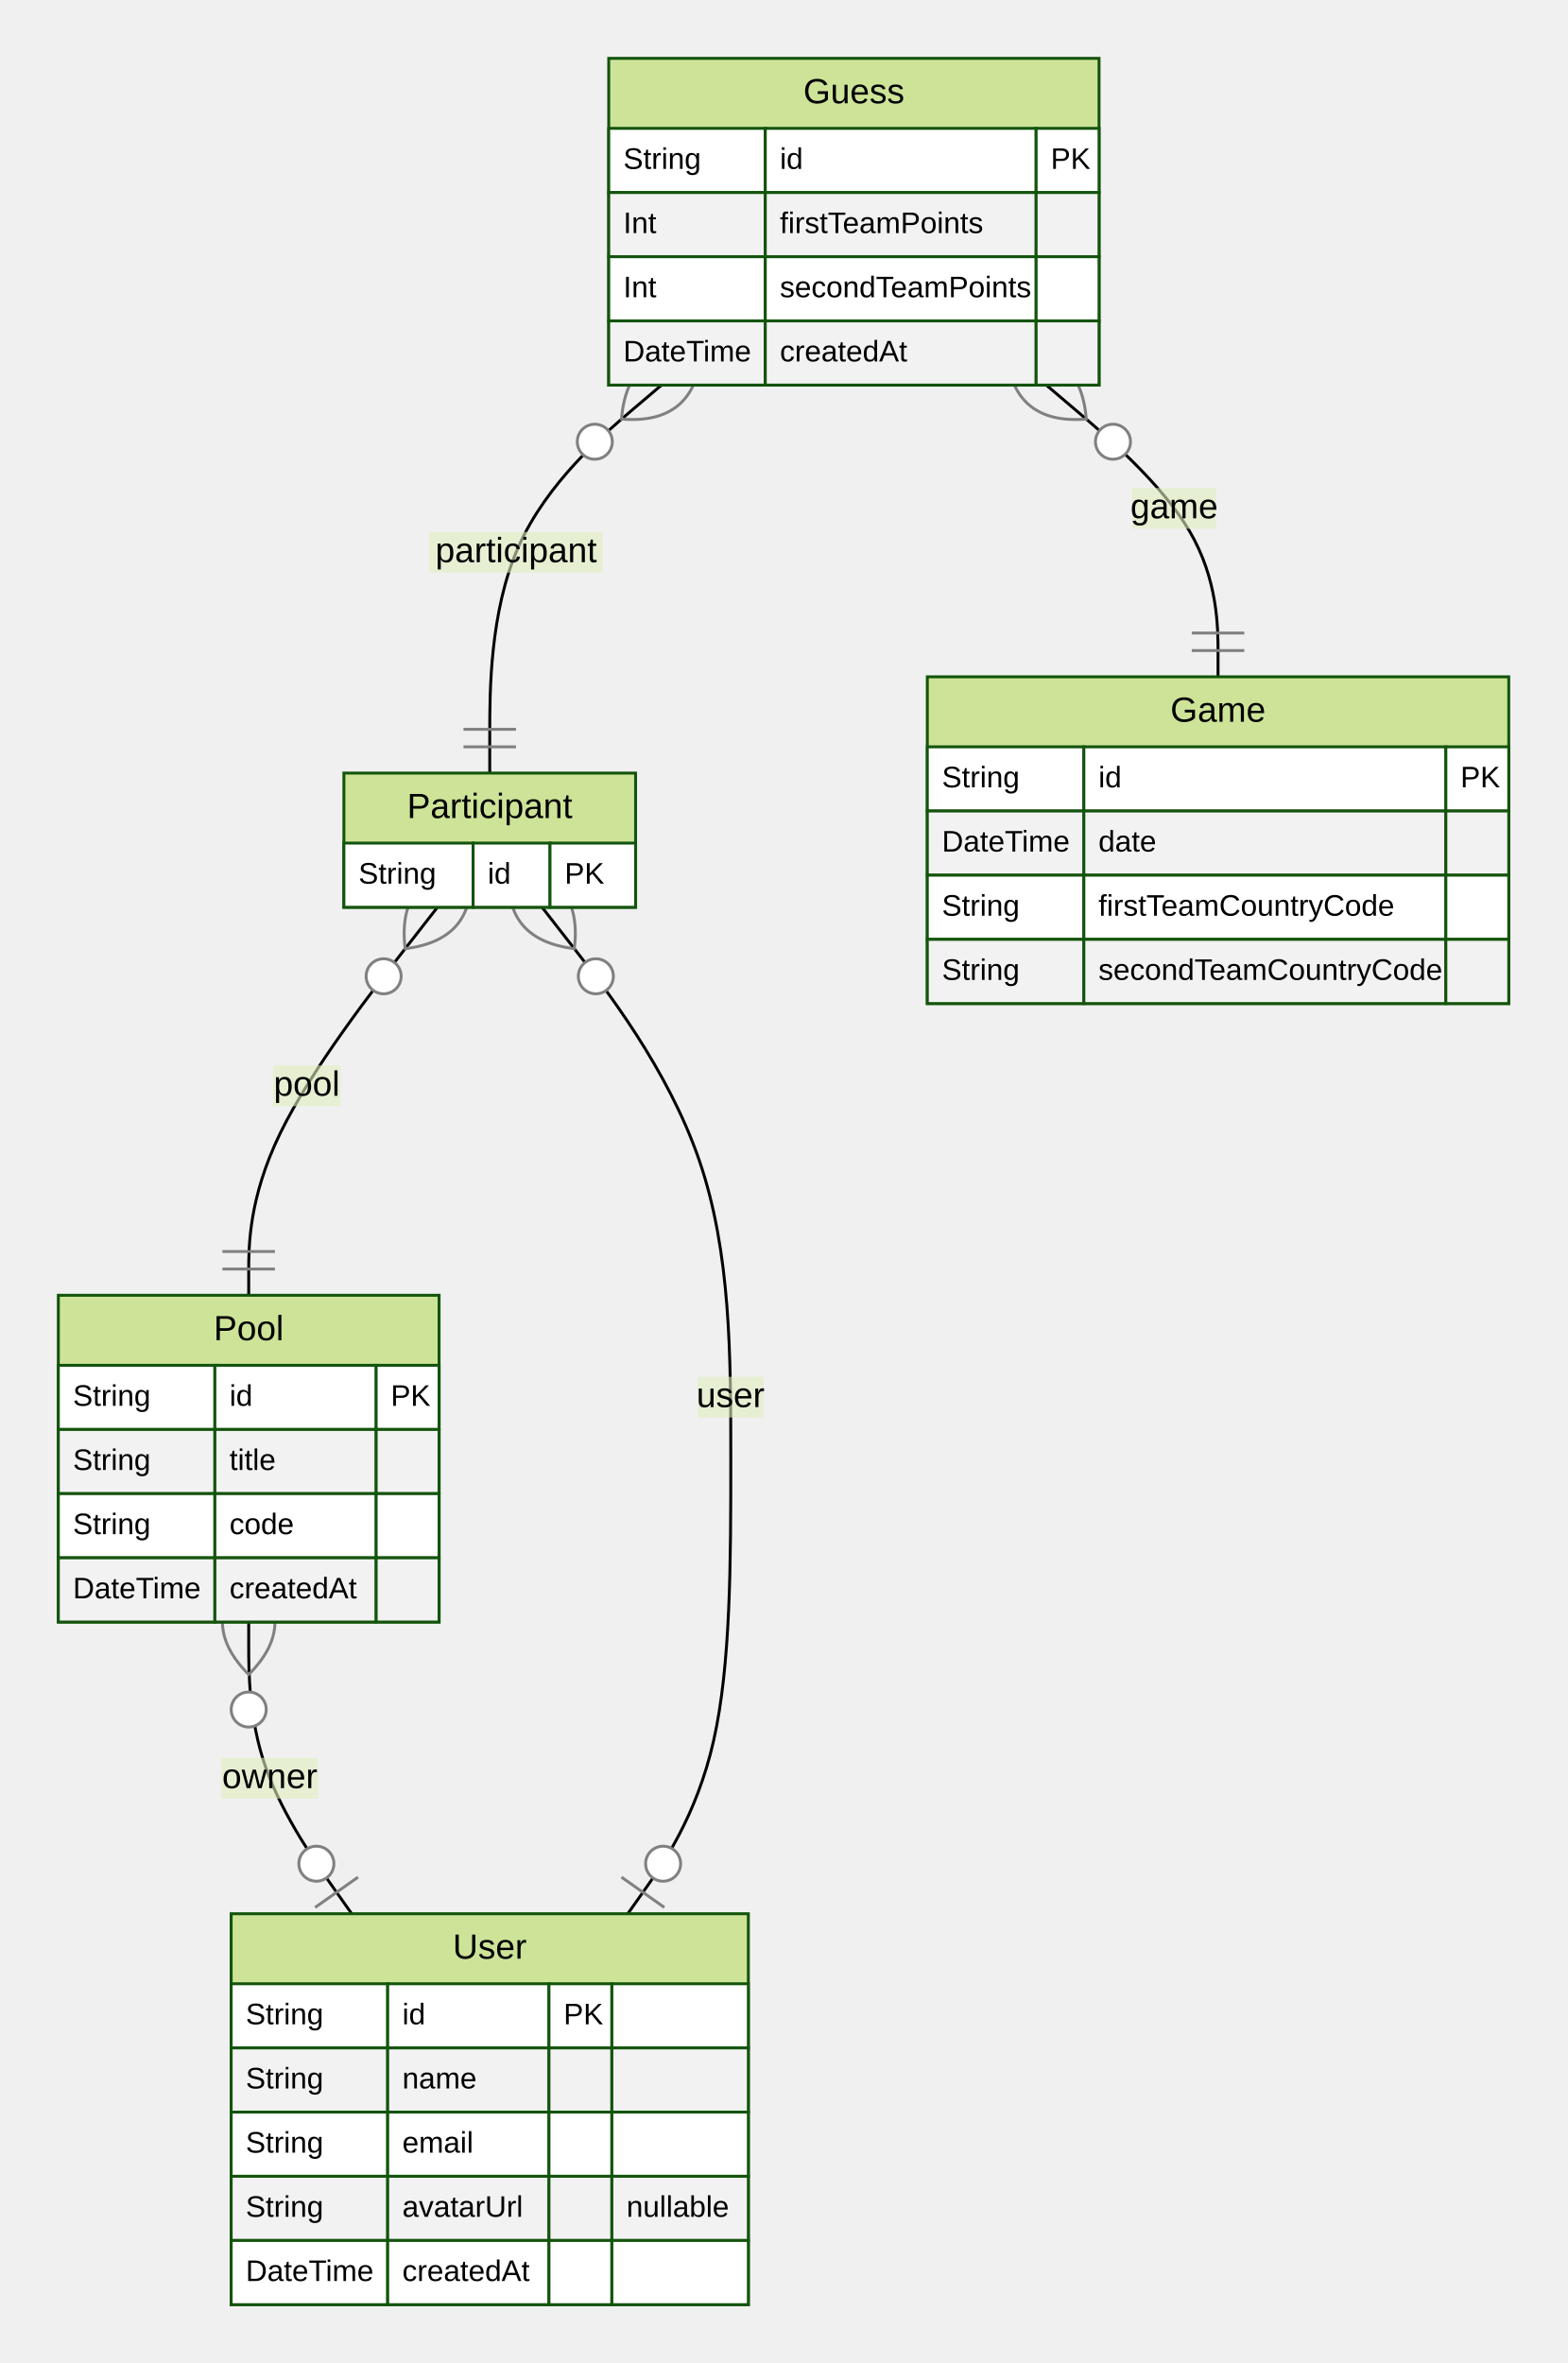
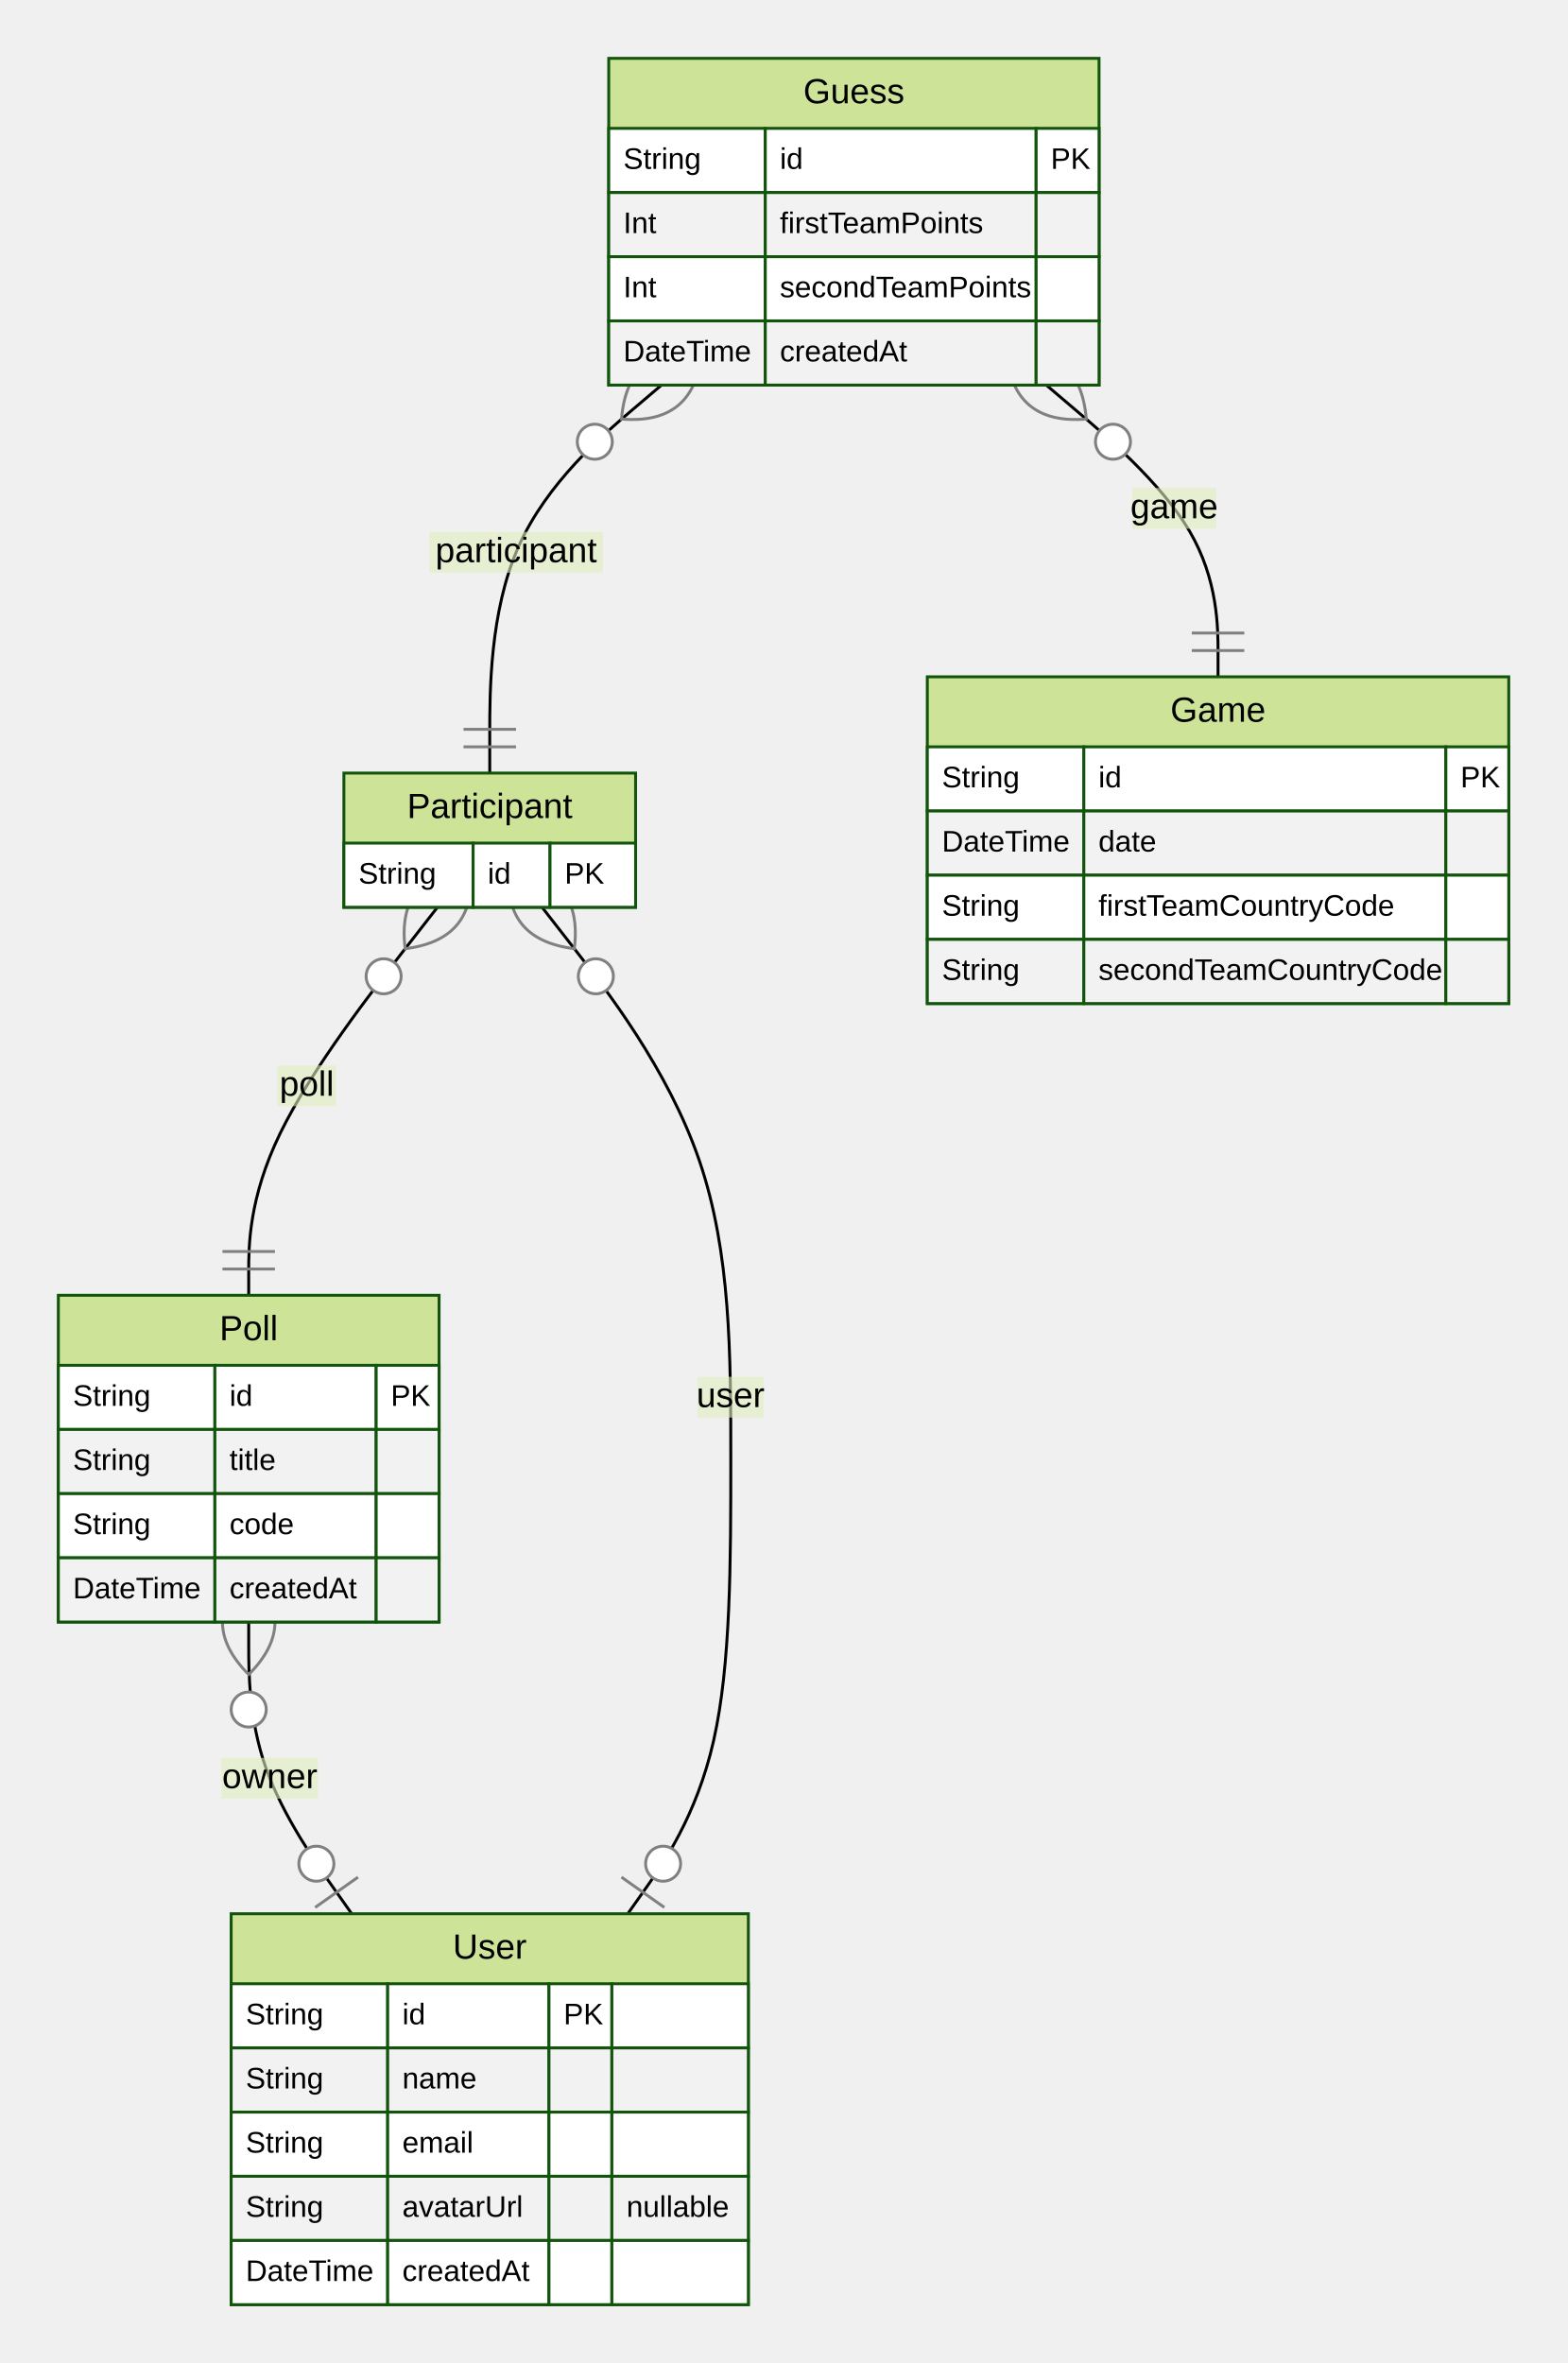
<svg xmlns="http://www.w3.org/2000/svg" aria-labelledby="chart-title-mermaid-0 chart-desc-mermaid-0" role="img" viewBox="0 0 537.207 810" style="max-width: 537.207px; background-color: white;" width="100%" id="mermaid-0">
  <style>#mermaid-0 {font-family:"trebuchet ms",verdana,arial,sans-serif;font-size:16px;fill:#000000;}#mermaid-0 .error-icon{fill:#552222;}#mermaid-0 .error-text{fill:#552222;stroke:#552222;}#mermaid-0 .edge-thickness-normal{stroke-width:2px;}#mermaid-0 .edge-thickness-thick{stroke-width:3.5px;}#mermaid-0 .edge-pattern-solid{stroke-dasharray:0;}#mermaid-0 .edge-pattern-dashed{stroke-dasharray:3;}#mermaid-0 .edge-pattern-dotted{stroke-dasharray:2;}#mermaid-0 .marker{fill:#000000;stroke:#000000;}#mermaid-0 .marker.cross{stroke:#000000;}#mermaid-0 svg{font-family:"trebuchet ms",verdana,arial,sans-serif;font-size:16px;}#mermaid-0 .entityBox{fill:#cde498;stroke:#13540c;}#mermaid-0 .attributeBoxOdd{fill:#ffffff;stroke:#13540c;}#mermaid-0 .attributeBoxEven{fill:#f2f2f2;stroke:#13540c;}#mermaid-0 .relationshipLabelBox{fill:hsl(78.158, 58.462%, 84.51%);opacity:0.7;background-color:hsl(78.158, 58.462%, 84.51%);}#mermaid-0 .relationshipLabelBox rect{opacity:0.5;}#mermaid-0 .relationshipLine{stroke:#000000;}#mermaid-0 :root{--mermaid-font-family:"trebuchet ms",verdana,arial,sans-serif;}</style>
  <g />
  <defs>
    <marker orient="auto" markerHeight="18" markerWidth="18" refY="9" refX="0" id="ONLY_ONE_START">
      <path d="M9,0 L9,18 M15,0 L15,18" fill="none" stroke="gray" />
    </marker>
  </defs>
  <defs>
    <marker orient="auto" markerHeight="18" markerWidth="18" refY="9" refX="18" id="ONLY_ONE_END">
      <path d="M3,0 L3,18 M9,0 L9,18" fill="none" stroke="gray" />
    </marker>
  </defs>
  <defs>
    <marker orient="auto" markerHeight="18" markerWidth="30" refY="9" refX="0" id="ZERO_OR_ONE_START">
      <circle r="6" cy="9" cx="21" fill="white" stroke="gray" />
      <path d="M9,0 L9,18" fill="none" stroke="gray" />
    </marker>
  </defs>
  <defs>
    <marker orient="auto" markerHeight="18" markerWidth="30" refY="9" refX="30" id="ZERO_OR_ONE_END">
      <circle r="6" cy="9" cx="9" fill="white" stroke="gray" />
      <path d="M21,0 L21,18" fill="none" stroke="gray" />
    </marker>
  </defs>
  <defs>
    <marker orient="auto" markerHeight="36" markerWidth="45" refY="18" refX="18" id="ONE_OR_MORE_START">
      <path d="M0,18 Q 18,0 36,18 Q 18,36 0,18 M42,9 L42,27" fill="none" stroke="gray" />
    </marker>
  </defs>
  <defs>
    <marker orient="auto" markerHeight="36" markerWidth="45" refY="18" refX="27" id="ONE_OR_MORE_END">
      <path d="M3,9 L3,27 M9,18 Q27,0 45,18 Q27,36 9,18" fill="none" stroke="gray" />
    </marker>
  </defs>
  <defs>
    <marker orient="auto" markerHeight="36" markerWidth="57" refY="18" refX="18" id="ZERO_OR_MORE_START">
      <circle r="6" cy="18" cx="48" fill="white" stroke="gray" />
      <path d="M0,18 Q18,0 36,18 Q18,36 0,18" fill="none" stroke="gray" />
    </marker>
  </defs>
  <defs>
    <marker orient="auto" markerHeight="36" markerWidth="57" refY="18" refX="39" id="ZERO_OR_MORE_END">
      <circle r="6" cy="18" cx="9" fill="white" stroke="gray" />
      <path d="M21,18 Q39,0 57,18 Q39,36 21,18" fill="none" stroke="gray" />
    </marker>
  </defs>
  <path marker-start="url(#ZERO_OR_MORE_START)" marker-end="url(#ZERO_OR_ONE_END)" fill="none" stroke="gray" d="M85.258,556L85.258,564.333C85.258,572.667,85.258,589.333,91.143,606C97.028,622.667,108.799,639.333,114.684,647.667L120.569,656" class="er relationshipLine" />
  <path marker-start="url(#ZERO_OR_MORE_START)" marker-end="url(#ZERO_OR_ONE_END)" fill="none" stroke="gray" d="M185.816,311L196.599,324.833C207.382,338.667,228.949,366.333,239.732,397.833C250.516,429.333,250.516,464.667,250.516,500C250.516,535.333,250.516,570.667,244.63,596.667C238.745,622.667,226.975,639.333,221.089,647.667L215.204,656" class="er relationshipLine" />
  <path marker-start="url(#ZERO_OR_MORE_START)" marker-end="url(#ONLY_ONE_END)" fill="none" stroke="gray" d="M149.958,311L139.174,324.833C128.391,338.667,106.824,366.333,96.041,388.5C85.258,410.667,85.258,427.333,85.258,435.667L85.258,444" class="er relationshipLine" />
  <path marker-start="url(#ZERO_OR_MORE_START)" marker-end="url(#ONLY_ONE_END)" fill="none" stroke="gray" d="M226.769,132L216.955,140.333C207.141,148.667,187.514,165.333,177.7,187.5C167.887,209.667,167.887,237.333,167.887,251.167L167.887,265" class="er relationshipLine" />
  <path marker-start="url(#ZERO_OR_MORE_START)" marker-end="url(#ONLY_ONE_END)" fill="none" stroke="gray" d="M358.665,132L368.478,140.333C378.292,148.667,397.92,165.333,407.733,182C417.547,198.667,417.547,215.333,417.547,223.667L417.547,232" class="er relationshipLine" />
-   <g transform="translate(20,444 )" id="Pool">
+   <g transform="translate(20,444 )" id="Poll">
    <rect height="112" width="130.516" y="0" x="0" stroke="gray" fill-opacity="100%" fill="honeydew" class="er entityBox" />
-     <text transform="translate(65.25781,12)" style="font-family: &quot;trebuchet ms&quot;, verdana, arial, sans-serif;; font-size: 12px" text-anchor="middle" dominant-baseline="middle" y="0" x="0" id="entity-Pool" class="er entityLabel">Pool</text>
-     <rect height="22" width="53.664" y="24" x="0" stroke="gray" fill-opacity="100%" fill="honeydew" class="er attributeBoxOdd" />
-     <text transform="translate(5,35)" style="font-family: &quot;trebuchet ms&quot;, verdana, arial, sans-serif;; font-size: 10.2px" text-anchor="left" dominant-baseline="middle" y="0" x="0" id="entity-Pool-attr-1-type" class="er entityLabel">String</text>
+     <text transform="translate(65.25781,12)" style="font-family: &quot;trebuchet ms&quot;, verdana, arial, sans-serif;; font-size: 12px" text-anchor="middle" dominant-baseline="middle" y="0" x="0" id="entity-Poll" class="er entityLabel">Poll</text>
+     <rect height="22" width="53.664" y="24" x="0" stroke="gray" fill-opacity="100%" fill="honeydew" class="er attributeBoxOdd" />
+     <text transform="translate(5,35)" style="font-family: &quot;trebuchet ms&quot;, verdana, arial, sans-serif;; font-size: 10.2px" text-anchor="left" dominant-baseline="middle" y="0" x="0" id="entity-Poll-attr-1-type" class="er entityLabel">String</text>
    <rect height="22" width="55.289" y="24" x="53.664" stroke="gray" fill-opacity="100%" fill="honeydew" class="er attributeBoxOdd" />
-     <text transform="translate(58.66406,35)" style="font-family: &quot;trebuchet ms&quot;, verdana, arial, sans-serif;; font-size: 10.2px" text-anchor="left" dominant-baseline="middle" y="0" x="0" id="entity-Pool-attr-1-name" class="er entityLabel">id</text>
+     <text transform="translate(58.66406,35)" style="font-family: &quot;trebuchet ms&quot;, verdana, arial, sans-serif;; font-size: 10.2px" text-anchor="left" dominant-baseline="middle" y="0" x="0" id="entity-Poll-attr-1-name" class="er entityLabel">id</text>
    <rect height="22" width="21.562" y="24" x="108.953" stroke="gray" fill-opacity="100%" fill="honeydew" class="er attributeBoxOdd" />
-     <text transform="translate(113.9531,35)" style="font-family: &quot;trebuchet ms&quot;, verdana, arial, sans-serif;; font-size: 10.2px" text-anchor="left" dominant-baseline="middle" y="0" x="0" id="entity-Pool-attr-1-key" class="er entityLabel">PK</text>
-     <rect height="22" width="53.664" y="46" x="0" stroke="gray" fill-opacity="100%" fill="honeydew" class="er attributeBoxEven" />
-     <text transform="translate(5,57)" style="font-family: &quot;trebuchet ms&quot;, verdana, arial, sans-serif;; font-size: 10.2px" text-anchor="left" dominant-baseline="middle" y="0" x="0" id="entity-Pool-attr-2-type" class="er entityLabel">String</text>
+     <text transform="translate(113.9531,35)" style="font-family: &quot;trebuchet ms&quot;, verdana, arial, sans-serif;; font-size: 10.2px" text-anchor="left" dominant-baseline="middle" y="0" x="0" id="entity-Poll-attr-1-key" class="er entityLabel">PK</text>
+     <rect height="22" width="53.664" y="46" x="0" stroke="gray" fill-opacity="100%" fill="honeydew" class="er attributeBoxEven" />
+     <text transform="translate(5,57)" style="font-family: &quot;trebuchet ms&quot;, verdana, arial, sans-serif;; font-size: 10.2px" text-anchor="left" dominant-baseline="middle" y="0" x="0" id="entity-Poll-attr-2-type" class="er entityLabel">String</text>
    <rect height="22" width="55.289" y="46" x="53.664" stroke="gray" fill-opacity="100%" fill="honeydew" class="er attributeBoxEven" />
-     <text transform="translate(58.66406,57)" style="font-family: &quot;trebuchet ms&quot;, verdana, arial, sans-serif;; font-size: 10.2px" text-anchor="left" dominant-baseline="middle" y="0" x="0" id="entity-Pool-attr-2-name" class="er entityLabel">title</text>
+     <text transform="translate(58.66406,57)" style="font-family: &quot;trebuchet ms&quot;, verdana, arial, sans-serif;; font-size: 10.2px" text-anchor="left" dominant-baseline="middle" y="0" x="0" id="entity-Poll-attr-2-name" class="er entityLabel">title</text>
    <rect height="22" width="21.562" y="46" x="108.953" stroke="gray" fill-opacity="100%" fill="honeydew" class="er attributeBoxEven" />
-     <text transform="translate(113.9531,57)" style="font-family: &quot;trebuchet ms&quot;, verdana, arial, sans-serif;; font-size: 10.2px" text-anchor="left" dominant-baseline="middle" y="0" x="0" id="entity-Pool-attr-2-key" class="er entityLabel" />
-     <rect height="22" width="53.664" y="68" x="0" stroke="gray" fill-opacity="100%" fill="honeydew" class="er attributeBoxOdd" />
-     <text transform="translate(5,79)" style="font-family: &quot;trebuchet ms&quot;, verdana, arial, sans-serif;; font-size: 10.2px" text-anchor="left" dominant-baseline="middle" y="0" x="0" id="entity-Pool-attr-3-type" class="er entityLabel">String</text>
+     <text transform="translate(113.9531,57)" style="font-family: &quot;trebuchet ms&quot;, verdana, arial, sans-serif;; font-size: 10.2px" text-anchor="left" dominant-baseline="middle" y="0" x="0" id="entity-Poll-attr-2-key" class="er entityLabel" />
+     <rect height="22" width="53.664" y="68" x="0" stroke="gray" fill-opacity="100%" fill="honeydew" class="er attributeBoxOdd" />
+     <text transform="translate(5,79)" style="font-family: &quot;trebuchet ms&quot;, verdana, arial, sans-serif;; font-size: 10.2px" text-anchor="left" dominant-baseline="middle" y="0" x="0" id="entity-Poll-attr-3-type" class="er entityLabel">String</text>
    <rect height="22" width="55.289" y="68" x="53.664" stroke="gray" fill-opacity="100%" fill="honeydew" class="er attributeBoxOdd" />
-     <text transform="translate(58.66406,79)" style="font-family: &quot;trebuchet ms&quot;, verdana, arial, sans-serif;; font-size: 10.2px" text-anchor="left" dominant-baseline="middle" y="0" x="0" id="entity-Pool-attr-3-name" class="er entityLabel">code</text>
+     <text transform="translate(58.66406,79)" style="font-family: &quot;trebuchet ms&quot;, verdana, arial, sans-serif;; font-size: 10.2px" text-anchor="left" dominant-baseline="middle" y="0" x="0" id="entity-Poll-attr-3-name" class="er entityLabel">code</text>
    <rect height="22" width="21.562" y="68" x="108.953" stroke="gray" fill-opacity="100%" fill="honeydew" class="er attributeBoxOdd" />
-     <text transform="translate(113.9531,79)" style="font-family: &quot;trebuchet ms&quot;, verdana, arial, sans-serif;; font-size: 10.2px" text-anchor="left" dominant-baseline="middle" y="0" x="0" id="entity-Pool-attr-3-key" class="er entityLabel" />
-     <rect height="22" width="53.664" y="90" x="0" stroke="gray" fill-opacity="100%" fill="honeydew" class="er attributeBoxEven" />
-     <text transform="translate(5,101)" style="font-family: &quot;trebuchet ms&quot;, verdana, arial, sans-serif;; font-size: 10.2px" text-anchor="left" dominant-baseline="middle" y="0" x="0" id="entity-Pool-attr-4-type" class="er entityLabel">DateTime</text>
+     <text transform="translate(113.9531,79)" style="font-family: &quot;trebuchet ms&quot;, verdana, arial, sans-serif;; font-size: 10.2px" text-anchor="left" dominant-baseline="middle" y="0" x="0" id="entity-Poll-attr-3-key" class="er entityLabel" />
+     <rect height="22" width="53.664" y="90" x="0" stroke="gray" fill-opacity="100%" fill="honeydew" class="er attributeBoxEven" />
+     <text transform="translate(5,101)" style="font-family: &quot;trebuchet ms&quot;, verdana, arial, sans-serif;; font-size: 10.2px" text-anchor="left" dominant-baseline="middle" y="0" x="0" id="entity-Poll-attr-4-type" class="er entityLabel">DateTime</text>
    <rect height="22" width="55.289" y="90" x="53.664" stroke="gray" fill-opacity="100%" fill="honeydew" class="er attributeBoxEven" />
-     <text transform="translate(58.66406,101)" style="font-family: &quot;trebuchet ms&quot;, verdana, arial, sans-serif;; font-size: 10.2px" text-anchor="left" dominant-baseline="middle" y="0" x="0" id="entity-Pool-attr-4-name" class="er entityLabel">createdAt</text>
+     <text transform="translate(58.66406,101)" style="font-family: &quot;trebuchet ms&quot;, verdana, arial, sans-serif;; font-size: 10.2px" text-anchor="left" dominant-baseline="middle" y="0" x="0" id="entity-Poll-attr-4-name" class="er entityLabel">createdAt</text>
    <rect height="22" width="21.562" y="90" x="108.953" stroke="gray" fill-opacity="100%" fill="honeydew" class="er attributeBoxEven" />
-     <text transform="translate(113.9531,101)" style="font-family: &quot;trebuchet ms&quot;, verdana, arial, sans-serif;; font-size: 10.2px" text-anchor="left" dominant-baseline="middle" y="0" x="0" id="entity-Pool-attr-4-key" class="er entityLabel" />
+     <text transform="translate(113.9531,101)" style="font-family: &quot;trebuchet ms&quot;, verdana, arial, sans-serif;; font-size: 10.2px" text-anchor="left" dominant-baseline="middle" y="0" x="0" id="entity-Poll-attr-4-key" class="er entityLabel" />
  </g>
  <g transform="translate(117.8867,265 )" id="Participant">
    <rect height="46" width="100" y="0" x="0" stroke="gray" fill-opacity="100%" fill="honeydew" class="er entityBox" />
    <text transform="translate(50,12)" style="font-family: &quot;trebuchet ms&quot;, verdana, arial, sans-serif;; font-size: 12px" text-anchor="middle" dominant-baseline="middle" y="0" x="0" id="entity-Participant" class="er entityLabel">Participant</text>
    <rect height="22" width="44.297" y="24" x="0" stroke="gray" fill-opacity="100%" fill="honeydew" class="er attributeBoxOdd" />
    <text transform="translate(5,35)" style="font-family: &quot;trebuchet ms&quot;, verdana, arial, sans-serif;; font-size: 10.2px" text-anchor="left" dominant-baseline="middle" y="0" x="0" id="entity-Participant-attr-1-type" class="er entityLabel">String</text>
    <rect height="22" width="26.367" y="24" x="44.297" stroke="gray" fill-opacity="100%" fill="honeydew" class="er attributeBoxOdd" />
    <text transform="translate(49.29688,35)" style="font-family: &quot;trebuchet ms&quot;, verdana, arial, sans-serif;; font-size: 10.2px" text-anchor="left" dominant-baseline="middle" y="0" x="0" id="entity-Participant-attr-1-name" class="er entityLabel">id</text>
    <rect height="22" width="29.336" y="24" x="70.664" stroke="gray" fill-opacity="100%" fill="honeydew" class="er attributeBoxOdd" />
    <text transform="translate(75.66406,35)" style="font-family: &quot;trebuchet ms&quot;, verdana, arial, sans-serif;; font-size: 10.2px" text-anchor="left" dominant-baseline="middle" y="0" x="0" id="entity-Participant-attr-1-key" class="er entityLabel">PK</text>
  </g>
  <g transform="translate(79.23828,656 )" id="User">
    <rect height="134" width="177.297" y="0" x="0" stroke="gray" fill-opacity="100%" fill="honeydew" class="er entityBox" />
    <text transform="translate(88.64844,12)" style="font-family: &quot;trebuchet ms&quot;, verdana, arial, sans-serif;; font-size: 12px" text-anchor="middle" dominant-baseline="middle" y="0" x="0" id="entity-User" class="er entityLabel">User</text>
    <rect height="22" width="53.664" y="24" x="0" stroke="gray" fill-opacity="100%" fill="honeydew" class="er attributeBoxOdd" />
    <text transform="translate(5,35)" style="font-family: &quot;trebuchet ms&quot;, verdana, arial, sans-serif;; font-size: 10.2px" text-anchor="left" dominant-baseline="middle" y="0" x="0" id="entity-User-attr-1-type" class="er entityLabel">String</text>
    <rect height="22" width="55.289" y="24" x="53.664" stroke="gray" fill-opacity="100%" fill="honeydew" class="er attributeBoxOdd" />
    <text transform="translate(58.66406,35)" style="font-family: &quot;trebuchet ms&quot;, verdana, arial, sans-serif;; font-size: 10.2px" text-anchor="left" dominant-baseline="middle" y="0" x="0" id="entity-User-attr-1-name" class="er entityLabel">id</text>
    <rect height="22" width="21.562" y="24" x="108.953" stroke="gray" fill-opacity="100%" fill="honeydew" class="er attributeBoxOdd" />
    <text transform="translate(113.9531,35)" style="font-family: &quot;trebuchet ms&quot;, verdana, arial, sans-serif;; font-size: 10.2px" text-anchor="left" dominant-baseline="middle" y="0" x="0" id="entity-User-attr-1-key" class="er entityLabel">PK</text>
    <rect height="22" width="46.781" y="24" x="130.516" stroke="gray" fill-opacity="100%" fill="honeydew" class="er attributeBoxOdd" />
    <text transform="translate(135.5156,35)" style="font-family: &quot;trebuchet ms&quot;, verdana, arial, sans-serif;; font-size: 10.2px" text-anchor="left" dominant-baseline="middle" y="0" x="0" id="entity-User-attr-1-comment" class="er entityLabel" />
    <rect height="22" width="53.664" y="46" x="0" stroke="gray" fill-opacity="100%" fill="honeydew" class="er attributeBoxEven" />
    <text transform="translate(5,57)" style="font-family: &quot;trebuchet ms&quot;, verdana, arial, sans-serif;; font-size: 10.2px" text-anchor="left" dominant-baseline="middle" y="0" x="0" id="entity-User-attr-2-type" class="er entityLabel">String</text>
    <rect height="22" width="55.289" y="46" x="53.664" stroke="gray" fill-opacity="100%" fill="honeydew" class="er attributeBoxEven" />
    <text transform="translate(58.66406,57)" style="font-family: &quot;trebuchet ms&quot;, verdana, arial, sans-serif;; font-size: 10.2px" text-anchor="left" dominant-baseline="middle" y="0" x="0" id="entity-User-attr-2-name" class="er entityLabel">name</text>
    <rect height="22" width="21.562" y="46" x="108.953" stroke="gray" fill-opacity="100%" fill="honeydew" class="er attributeBoxEven" />
    <text transform="translate(113.9531,57)" style="font-family: &quot;trebuchet ms&quot;, verdana, arial, sans-serif;; font-size: 10.2px" text-anchor="left" dominant-baseline="middle" y="0" x="0" id="entity-User-attr-2-key" class="er entityLabel" />
    <rect height="22" width="46.781" y="46" x="130.516" stroke="gray" fill-opacity="100%" fill="honeydew" class="er attributeBoxEven" />
    <text transform="translate(135.5156,57)" style="font-family: &quot;trebuchet ms&quot;, verdana, arial, sans-serif;; font-size: 10.2px" text-anchor="left" dominant-baseline="middle" y="0" x="0" id="entity-User-attr-2-comment" class="er entityLabel" />
    <rect height="22" width="53.664" y="68" x="0" stroke="gray" fill-opacity="100%" fill="honeydew" class="er attributeBoxOdd" />
    <text transform="translate(5,79)" style="font-family: &quot;trebuchet ms&quot;, verdana, arial, sans-serif;; font-size: 10.2px" text-anchor="left" dominant-baseline="middle" y="0" x="0" id="entity-User-attr-3-type" class="er entityLabel">String</text>
    <rect height="22" width="55.289" y="68" x="53.664" stroke="gray" fill-opacity="100%" fill="honeydew" class="er attributeBoxOdd" />
    <text transform="translate(58.66406,79)" style="font-family: &quot;trebuchet ms&quot;, verdana, arial, sans-serif;; font-size: 10.2px" text-anchor="left" dominant-baseline="middle" y="0" x="0" id="entity-User-attr-3-name" class="er entityLabel">email</text>
    <rect height="22" width="21.562" y="68" x="108.953" stroke="gray" fill-opacity="100%" fill="honeydew" class="er attributeBoxOdd" />
    <text transform="translate(113.9531,79)" style="font-family: &quot;trebuchet ms&quot;, verdana, arial, sans-serif;; font-size: 10.2px" text-anchor="left" dominant-baseline="middle" y="0" x="0" id="entity-User-attr-3-key" class="er entityLabel" />
    <rect height="22" width="46.781" y="68" x="130.516" stroke="gray" fill-opacity="100%" fill="honeydew" class="er attributeBoxOdd" />
    <text transform="translate(135.5156,79)" style="font-family: &quot;trebuchet ms&quot;, verdana, arial, sans-serif;; font-size: 10.2px" text-anchor="left" dominant-baseline="middle" y="0" x="0" id="entity-User-attr-3-comment" class="er entityLabel" />
    <rect height="22" width="53.664" y="90" x="0" stroke="gray" fill-opacity="100%" fill="honeydew" class="er attributeBoxEven" />
    <text transform="translate(5,101)" style="font-family: &quot;trebuchet ms&quot;, verdana, arial, sans-serif;; font-size: 10.2px" text-anchor="left" dominant-baseline="middle" y="0" x="0" id="entity-User-attr-4-type" class="er entityLabel">String</text>
    <rect height="22" width="55.289" y="90" x="53.664" stroke="gray" fill-opacity="100%" fill="honeydew" class="er attributeBoxEven" />
    <text transform="translate(58.66406,101)" style="font-family: &quot;trebuchet ms&quot;, verdana, arial, sans-serif;; font-size: 10.2px" text-anchor="left" dominant-baseline="middle" y="0" x="0" id="entity-User-attr-4-name" class="er entityLabel">avatarUrl</text>
    <rect height="22" width="21.562" y="90" x="108.953" stroke="gray" fill-opacity="100%" fill="honeydew" class="er attributeBoxEven" />
    <text transform="translate(113.9531,101)" style="font-family: &quot;trebuchet ms&quot;, verdana, arial, sans-serif;; font-size: 10.2px" text-anchor="left" dominant-baseline="middle" y="0" x="0" id="entity-User-attr-4-key" class="er entityLabel" />
    <rect height="22" width="46.781" y="90" x="130.516" stroke="gray" fill-opacity="100%" fill="honeydew" class="er attributeBoxEven" />
    <text transform="translate(135.5156,101)" style="font-family: &quot;trebuchet ms&quot;, verdana, arial, sans-serif;; font-size: 10.2px" text-anchor="left" dominant-baseline="middle" y="0" x="0" id="entity-User-attr-4-comment" class="er entityLabel">nullable</text>
    <rect height="22" width="53.664" y="112" x="0" stroke="gray" fill-opacity="100%" fill="honeydew" class="er attributeBoxOdd" />
    <text transform="translate(5,123)" style="font-family: &quot;trebuchet ms&quot;, verdana, arial, sans-serif;; font-size: 10.2px" text-anchor="left" dominant-baseline="middle" y="0" x="0" id="entity-User-attr-5-type" class="er entityLabel">DateTime</text>
    <rect height="22" width="55.289" y="112" x="53.664" stroke="gray" fill-opacity="100%" fill="honeydew" class="er attributeBoxOdd" />
    <text transform="translate(58.66406,123)" style="font-family: &quot;trebuchet ms&quot;, verdana, arial, sans-serif;; font-size: 10.2px" text-anchor="left" dominant-baseline="middle" y="0" x="0" id="entity-User-attr-5-name" class="er entityLabel">createdAt</text>
    <rect height="22" width="21.562" y="112" x="108.953" stroke="gray" fill-opacity="100%" fill="honeydew" class="er attributeBoxOdd" />
    <text transform="translate(113.9531,123)" style="font-family: &quot;trebuchet ms&quot;, verdana, arial, sans-serif;; font-size: 10.2px" text-anchor="left" dominant-baseline="middle" y="0" x="0" id="entity-User-attr-5-key" class="er entityLabel" />
    <rect height="22" width="46.781" y="112" x="130.516" stroke="gray" fill-opacity="100%" fill="honeydew" class="er attributeBoxOdd" />
    <text transform="translate(135.5156,123)" style="font-family: &quot;trebuchet ms&quot;, verdana, arial, sans-serif;; font-size: 10.2px" text-anchor="left" dominant-baseline="middle" y="0" x="0" id="entity-User-attr-5-comment" class="er entityLabel" />
  </g>
  <g transform="translate(317.8867,232 )" id="Game">
    <rect height="112" width="199.32" y="0" x="0" stroke="gray" fill-opacity="100%" fill="honeydew" class="er entityBox" />
    <text transform="translate(99.66016,12)" style="font-family: &quot;trebuchet ms&quot;, verdana, arial, sans-serif;; font-size: 12px" text-anchor="middle" dominant-baseline="middle" y="0" x="0" id="entity-Game" class="er entityLabel">Game</text>
    <rect height="22" width="53.664" y="24" x="0" stroke="gray" fill-opacity="100%" fill="honeydew" class="er attributeBoxOdd" />
    <text transform="translate(5,35)" style="font-family: &quot;trebuchet ms&quot;, verdana, arial, sans-serif;; font-size: 10.2px" text-anchor="left" dominant-baseline="middle" y="0" x="0" id="entity-Game-attr-1-type" class="er entityLabel">String</text>
    <rect height="22" width="124.094" y="24" x="53.664" stroke="gray" fill-opacity="100%" fill="honeydew" class="er attributeBoxOdd" />
    <text transform="translate(58.66406,35)" style="font-family: &quot;trebuchet ms&quot;, verdana, arial, sans-serif;; font-size: 10.2px" text-anchor="left" dominant-baseline="middle" y="0" x="0" id="entity-Game-attr-1-name" class="er entityLabel">id</text>
    <rect height="22" width="21.562" y="24" x="177.758" stroke="gray" fill-opacity="100%" fill="honeydew" class="er attributeBoxOdd" />
    <text transform="translate(182.7578,35)" style="font-family: &quot;trebuchet ms&quot;, verdana, arial, sans-serif;; font-size: 10.2px" text-anchor="left" dominant-baseline="middle" y="0" x="0" id="entity-Game-attr-1-key" class="er entityLabel">PK</text>
    <rect height="22" width="53.664" y="46" x="0" stroke="gray" fill-opacity="100%" fill="honeydew" class="er attributeBoxEven" />
    <text transform="translate(5,57)" style="font-family: &quot;trebuchet ms&quot;, verdana, arial, sans-serif;; font-size: 10.2px" text-anchor="left" dominant-baseline="middle" y="0" x="0" id="entity-Game-attr-2-type" class="er entityLabel">DateTime</text>
    <rect height="22" width="124.094" y="46" x="53.664" stroke="gray" fill-opacity="100%" fill="honeydew" class="er attributeBoxEven" />
    <text transform="translate(58.66406,57)" style="font-family: &quot;trebuchet ms&quot;, verdana, arial, sans-serif;; font-size: 10.2px" text-anchor="left" dominant-baseline="middle" y="0" x="0" id="entity-Game-attr-2-name" class="er entityLabel">date</text>
    <rect height="22" width="21.562" y="46" x="177.758" stroke="gray" fill-opacity="100%" fill="honeydew" class="er attributeBoxEven" />
    <text transform="translate(182.7578,57)" style="font-family: &quot;trebuchet ms&quot;, verdana, arial, sans-serif;; font-size: 10.2px" text-anchor="left" dominant-baseline="middle" y="0" x="0" id="entity-Game-attr-2-key" class="er entityLabel" />
    <rect height="22" width="53.664" y="68" x="0" stroke="gray" fill-opacity="100%" fill="honeydew" class="er attributeBoxOdd" />
    <text transform="translate(5,79)" style="font-family: &quot;trebuchet ms&quot;, verdana, arial, sans-serif;; font-size: 10.2px" text-anchor="left" dominant-baseline="middle" y="0" x="0" id="entity-Game-attr-3-type" class="er entityLabel">String</text>
    <rect height="22" width="124.094" y="68" x="53.664" stroke="gray" fill-opacity="100%" fill="honeydew" class="er attributeBoxOdd" />
    <text transform="translate(58.66406,79)" style="font-family: &quot;trebuchet ms&quot;, verdana, arial, sans-serif;; font-size: 10.2px" text-anchor="left" dominant-baseline="middle" y="0" x="0" id="entity-Game-attr-3-name" class="er entityLabel">firstTeamCountryCode</text>
    <rect height="22" width="21.562" y="68" x="177.758" stroke="gray" fill-opacity="100%" fill="honeydew" class="er attributeBoxOdd" />
    <text transform="translate(182.7578,79)" style="font-family: &quot;trebuchet ms&quot;, verdana, arial, sans-serif;; font-size: 10.2px" text-anchor="left" dominant-baseline="middle" y="0" x="0" id="entity-Game-attr-3-key" class="er entityLabel" />
    <rect height="22" width="53.664" y="90" x="0" stroke="gray" fill-opacity="100%" fill="honeydew" class="er attributeBoxEven" />
    <text transform="translate(5,101)" style="font-family: &quot;trebuchet ms&quot;, verdana, arial, sans-serif;; font-size: 10.2px" text-anchor="left" dominant-baseline="middle" y="0" x="0" id="entity-Game-attr-4-type" class="er entityLabel">String</text>
    <rect height="22" width="124.094" y="90" x="53.664" stroke="gray" fill-opacity="100%" fill="honeydew" class="er attributeBoxEven" />
    <text transform="translate(58.66406,101)" style="font-family: &quot;trebuchet ms&quot;, verdana, arial, sans-serif;; font-size: 10.2px" text-anchor="left" dominant-baseline="middle" y="0" x="0" id="entity-Game-attr-4-name" class="er entityLabel">secondTeamCountryCode</text>
    <rect height="22" width="21.562" y="90" x="177.758" stroke="gray" fill-opacity="100%" fill="honeydew" class="er attributeBoxEven" />
    <text transform="translate(182.7578,101)" style="font-family: &quot;trebuchet ms&quot;, verdana, arial, sans-serif;; font-size: 10.2px" text-anchor="left" dominant-baseline="middle" y="0" x="0" id="entity-Game-attr-4-key" class="er entityLabel" />
  </g>
  <g transform="translate(208.6777,20 )" id="Guess">
    <rect height="112" width="168.078" y="0" x="0" stroke="gray" fill-opacity="100%" fill="honeydew" class="er entityBox" />
    <text transform="translate(84.03906,12)" style="font-family: &quot;trebuchet ms&quot;, verdana, arial, sans-serif;; font-size: 12px" text-anchor="middle" dominant-baseline="middle" y="0" x="0" id="entity-Guess" class="er entityLabel">Guess</text>
    <rect height="22" width="53.664" y="24" x="0" stroke="gray" fill-opacity="100%" fill="honeydew" class="er attributeBoxOdd" />
    <text transform="translate(5,35)" style="font-family: &quot;trebuchet ms&quot;, verdana, arial, sans-serif;; font-size: 10.2px" text-anchor="left" dominant-baseline="middle" y="0" x="0" id="entity-Guess-attr-1-type" class="er entityLabel">String</text>
    <rect height="22" width="92.852" y="24" x="53.664" stroke="gray" fill-opacity="100%" fill="honeydew" class="er attributeBoxOdd" />
    <text transform="translate(58.66406,35)" style="font-family: &quot;trebuchet ms&quot;, verdana, arial, sans-serif;; font-size: 10.2px" text-anchor="left" dominant-baseline="middle" y="0" x="0" id="entity-Guess-attr-1-name" class="er entityLabel">id</text>
    <rect height="22" width="21.562" y="24" x="146.516" stroke="gray" fill-opacity="100%" fill="honeydew" class="er attributeBoxOdd" />
    <text transform="translate(151.5156,35)" style="font-family: &quot;trebuchet ms&quot;, verdana, arial, sans-serif;; font-size: 10.2px" text-anchor="left" dominant-baseline="middle" y="0" x="0" id="entity-Guess-attr-1-key" class="er entityLabel">PK</text>
    <rect height="22" width="53.664" y="46" x="0" stroke="gray" fill-opacity="100%" fill="honeydew" class="er attributeBoxEven" />
    <text transform="translate(5,57)" style="font-family: &quot;trebuchet ms&quot;, verdana, arial, sans-serif;; font-size: 10.2px" text-anchor="left" dominant-baseline="middle" y="0" x="0" id="entity-Guess-attr-2-type" class="er entityLabel">Int</text>
    <rect height="22" width="92.852" y="46" x="53.664" stroke="gray" fill-opacity="100%" fill="honeydew" class="er attributeBoxEven" />
    <text transform="translate(58.66406,57)" style="font-family: &quot;trebuchet ms&quot;, verdana, arial, sans-serif;; font-size: 10.2px" text-anchor="left" dominant-baseline="middle" y="0" x="0" id="entity-Guess-attr-2-name" class="er entityLabel">firstTeamPoints</text>
    <rect height="22" width="21.562" y="46" x="146.516" stroke="gray" fill-opacity="100%" fill="honeydew" class="er attributeBoxEven" />
    <text transform="translate(151.5156,57)" style="font-family: &quot;trebuchet ms&quot;, verdana, arial, sans-serif;; font-size: 10.2px" text-anchor="left" dominant-baseline="middle" y="0" x="0" id="entity-Guess-attr-2-key" class="er entityLabel" />
    <rect height="22" width="53.664" y="68" x="0" stroke="gray" fill-opacity="100%" fill="honeydew" class="er attributeBoxOdd" />
    <text transform="translate(5,79)" style="font-family: &quot;trebuchet ms&quot;, verdana, arial, sans-serif;; font-size: 10.2px" text-anchor="left" dominant-baseline="middle" y="0" x="0" id="entity-Guess-attr-3-type" class="er entityLabel">Int</text>
    <rect height="22" width="92.852" y="68" x="53.664" stroke="gray" fill-opacity="100%" fill="honeydew" class="er attributeBoxOdd" />
    <text transform="translate(58.66406,79)" style="font-family: &quot;trebuchet ms&quot;, verdana, arial, sans-serif;; font-size: 10.2px" text-anchor="left" dominant-baseline="middle" y="0" x="0" id="entity-Guess-attr-3-name" class="er entityLabel">secondTeamPoints</text>
    <rect height="22" width="21.562" y="68" x="146.516" stroke="gray" fill-opacity="100%" fill="honeydew" class="er attributeBoxOdd" />
    <text transform="translate(151.5156,79)" style="font-family: &quot;trebuchet ms&quot;, verdana, arial, sans-serif;; font-size: 10.2px" text-anchor="left" dominant-baseline="middle" y="0" x="0" id="entity-Guess-attr-3-key" class="er entityLabel" />
    <rect height="22" width="53.664" y="90" x="0" stroke="gray" fill-opacity="100%" fill="honeydew" class="er attributeBoxEven" />
    <text transform="translate(5,101)" style="font-family: &quot;trebuchet ms&quot;, verdana, arial, sans-serif;; font-size: 10.2px" text-anchor="left" dominant-baseline="middle" y="0" x="0" id="entity-Guess-attr-4-type" class="er entityLabel">DateTime</text>
    <rect height="22" width="92.852" y="90" x="53.664" stroke="gray" fill-opacity="100%" fill="honeydew" class="er attributeBoxEven" />
    <text transform="translate(58.66406,101)" style="font-family: &quot;trebuchet ms&quot;, verdana, arial, sans-serif;; font-size: 10.2px" text-anchor="left" dominant-baseline="middle" y="0" x="0" id="entity-Guess-attr-4-name" class="er entityLabel">createdAt</text>
    <rect height="22" width="21.562" y="90" x="146.516" stroke="gray" fill-opacity="100%" fill="honeydew" class="er attributeBoxEven" />
    <text transform="translate(151.5156,101)" style="font-family: &quot;trebuchet ms&quot;, verdana, arial, sans-serif;; font-size: 10.2px" text-anchor="left" dominant-baseline="middle" y="0" x="0" id="entity-Guess-attr-4-key" class="er entityLabel" />
  </g>
  <rect fill-opacity="85%" fill="white" height="14" width="33.141" y="602.546" x="75.911" class="er relationshipLabelBox" />
  <text style="font-family: &quot;trebuchet ms&quot;, verdana, arial, sans-serif;; font-size: 12px" dominant-baseline="middle" text-anchor="middle" y="609.546" x="92.481" id="rel1" class="er relationshipLabel">owner</text>
  <rect fill-opacity="85%" fill="white" height="14" width="22.625" y="471.925" x="239.118" class="er relationshipLabelBox" />
  <text style="font-family: &quot;trebuchet ms&quot;, verdana, arial, sans-serif;; font-size: 12px" dominant-baseline="middle" text-anchor="middle" y="478.925" x="250.43" id="rel2" class="er relationshipLabel">user</text>
-   <rect fill-opacity="85%" fill="white" height="14" width="23.109" y="365.194" x="93.607" class="er relationshipLabelBox" />
-   <text style="font-family: &quot;trebuchet ms&quot;, verdana, arial, sans-serif;; font-size: 12px" dominant-baseline="middle" text-anchor="middle" y="372.194" x="105.162" id="rel3" class="er relationshipLabel">pool</text>
+   <rect fill-opacity="85%" fill="white" height="14" width="20.203" y="365.194" x="95.06" class="er relationshipLabelBox" />
+   <text style="font-family: &quot;trebuchet ms&quot;, verdana, arial, sans-serif;; font-size: 12px" dominant-baseline="middle" text-anchor="middle" y="372.194" x="105.162" id="rel3" class="er relationshipLabel">poll</text>
  <rect fill-opacity="85%" fill="white" height="14" width="59.508" y="182.313" x="147.17" class="er relationshipLabelBox" />
  <text style="font-family: &quot;trebuchet ms&quot;, verdana, arial, sans-serif;; font-size: 12px" dominant-baseline="middle" text-anchor="middle" y="189.313" x="176.924" id="rel4" class="er relationshipLabel">participant</text>
  <rect fill-opacity="85%" fill="white" height="14" width="28.836" y="167.262" x="388.103" class="er relationshipLabelBox" />
  <text style="font-family: &quot;trebuchet ms&quot;, verdana, arial, sans-serif;; font-size: 12px" dominant-baseline="middle" text-anchor="middle" y="174.262" x="402.521" id="rel5" class="er relationshipLabel">game</text>
</svg>
